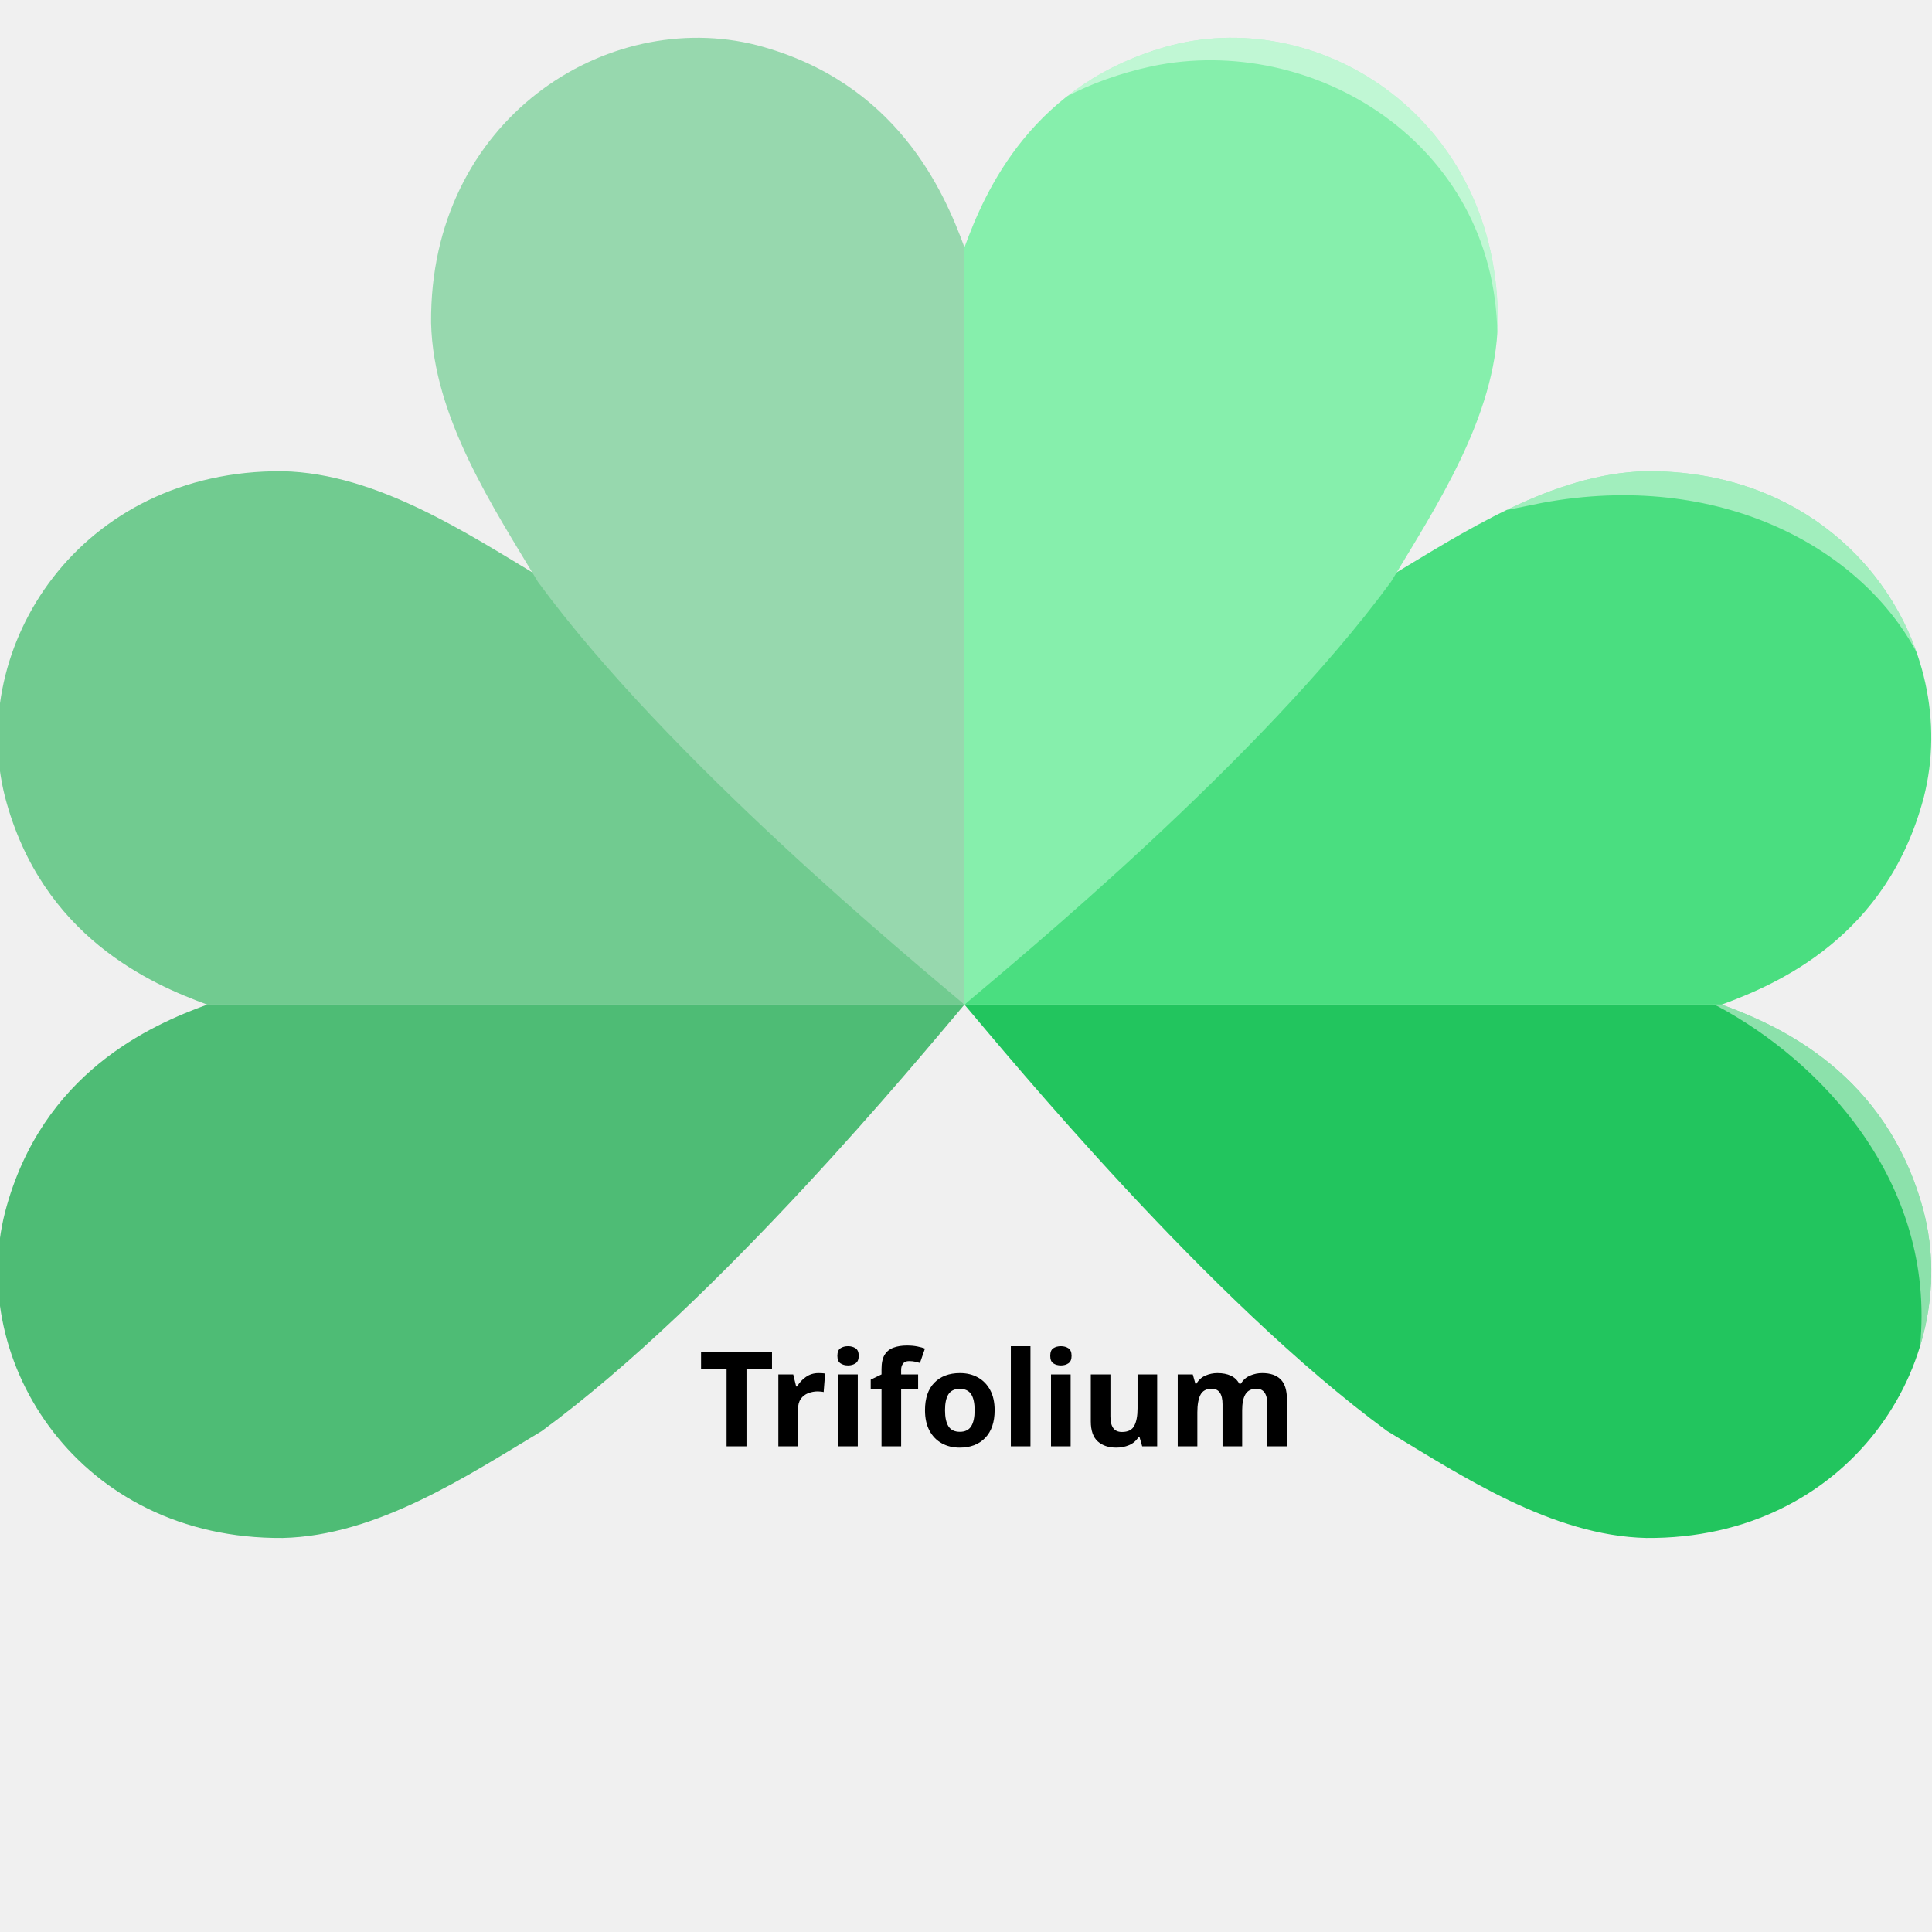
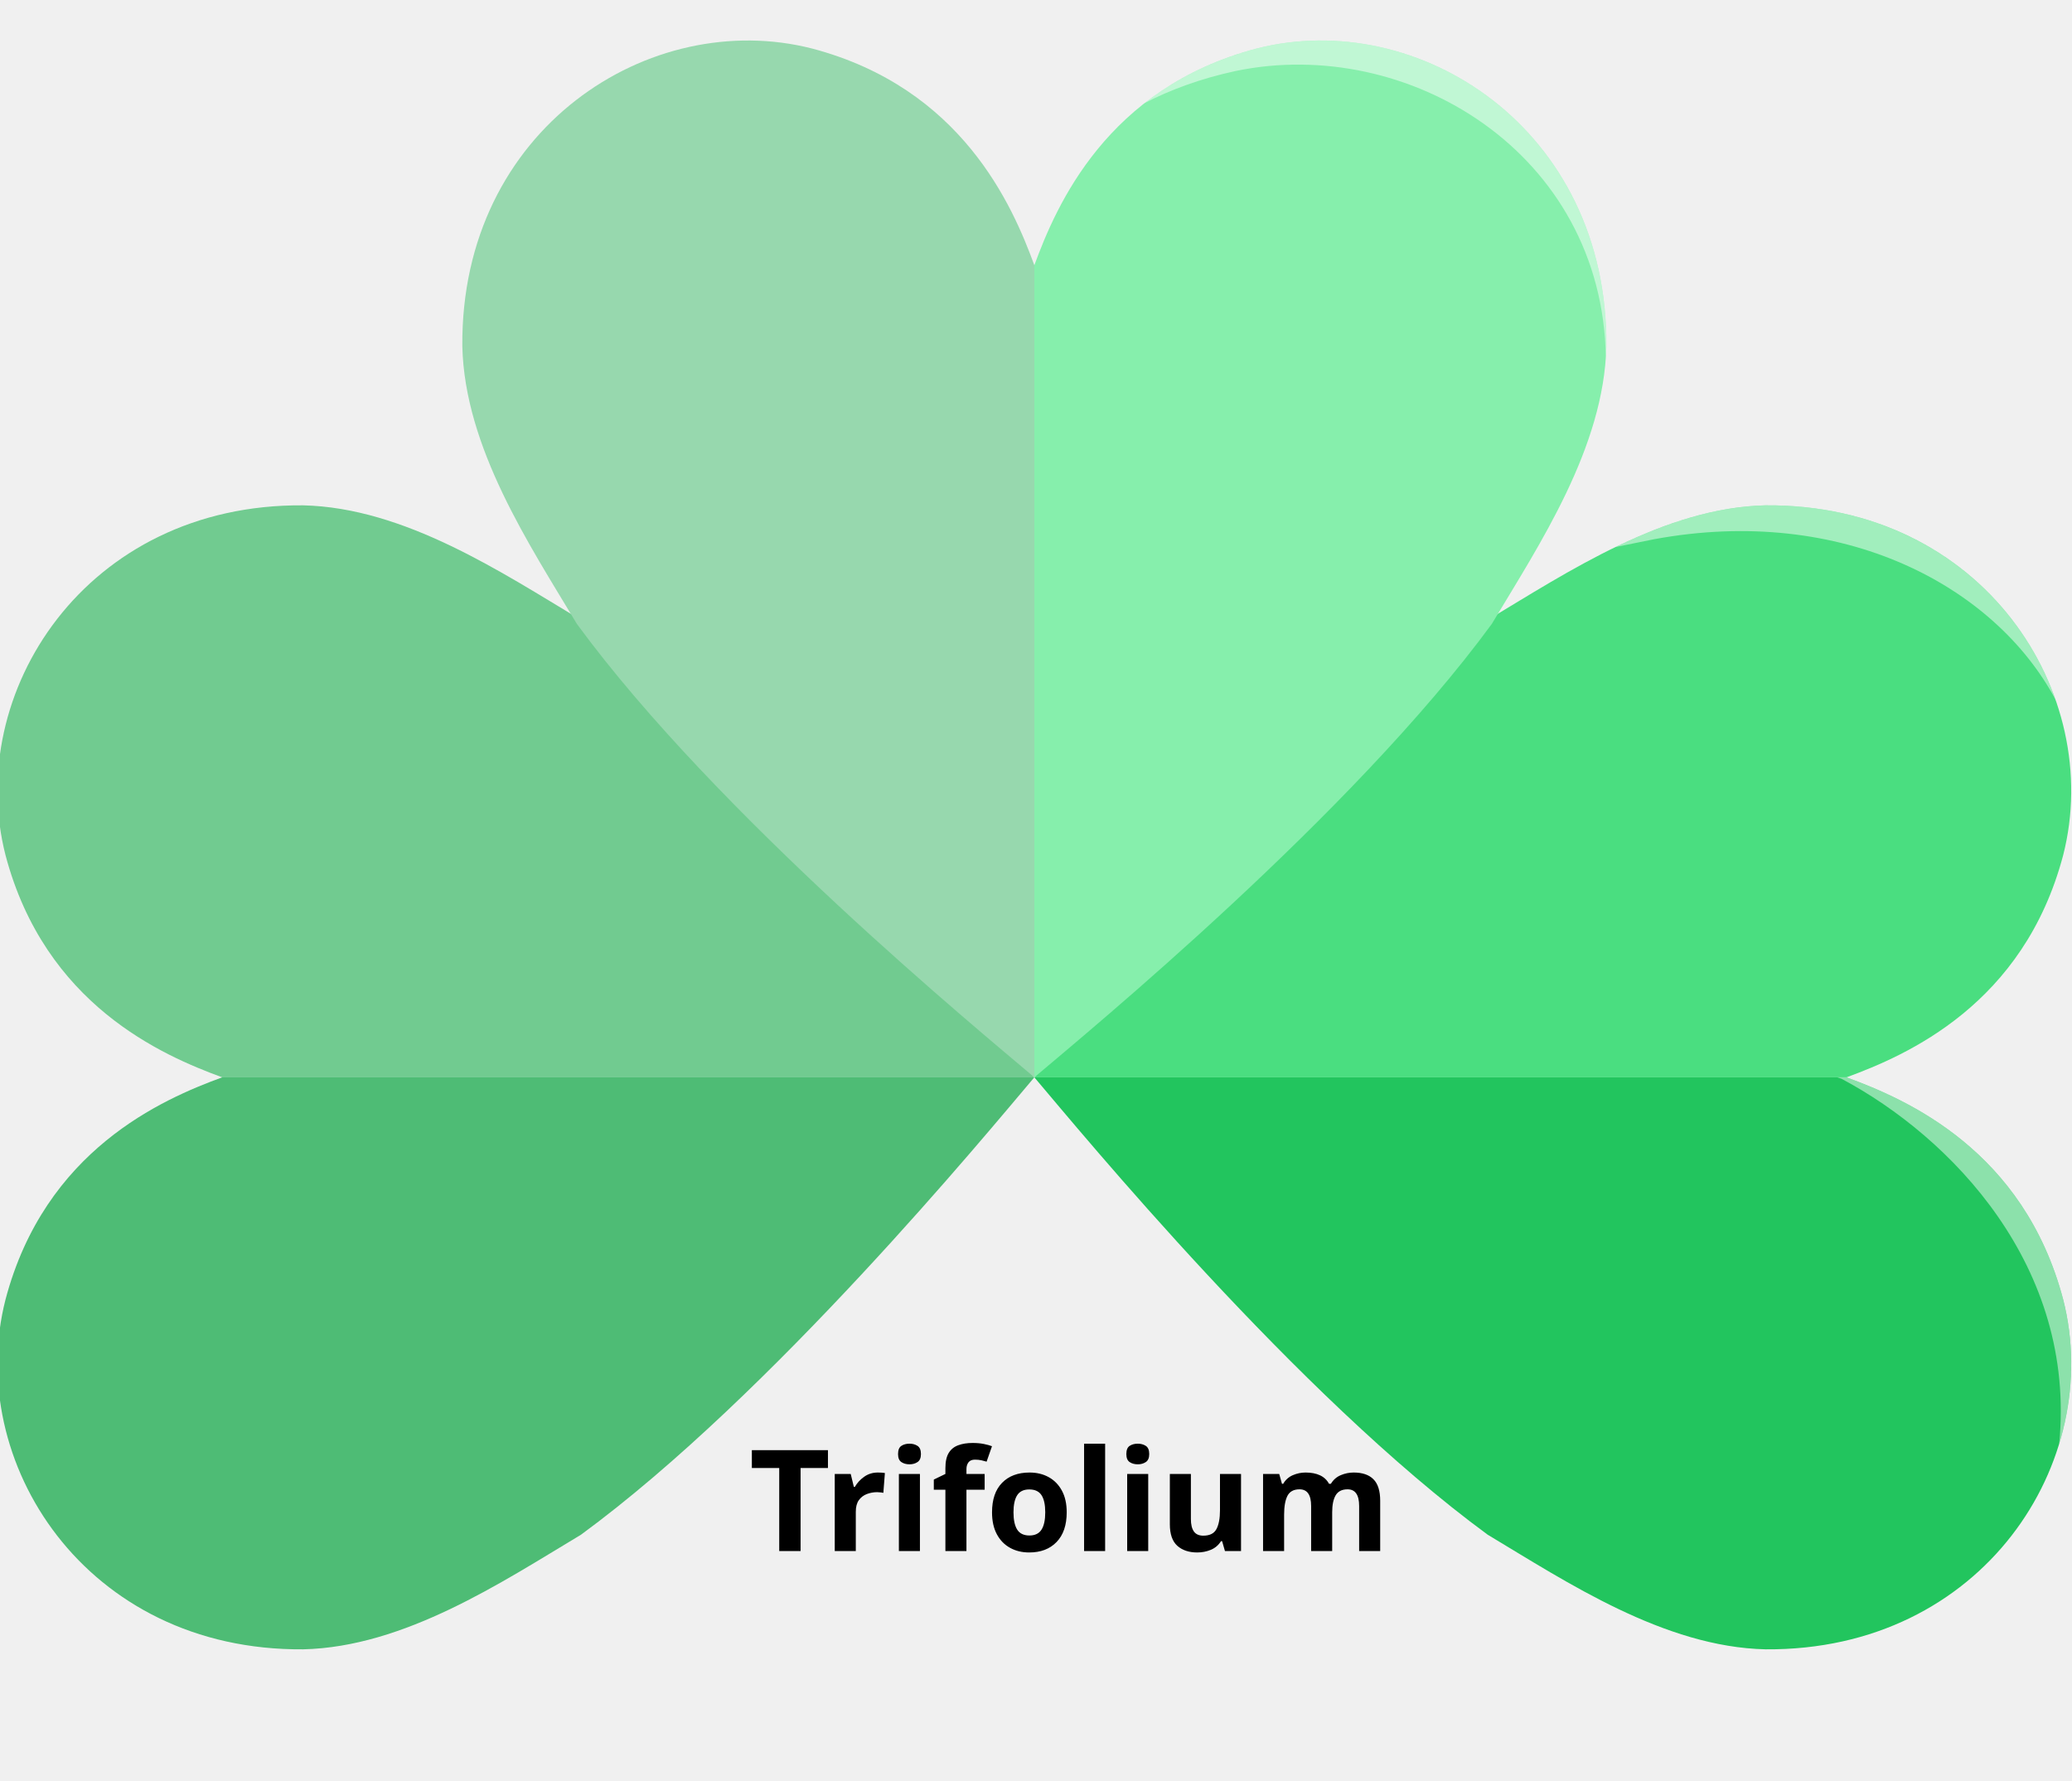
- <svg xmlns="http://www.w3.org/2000/svg" width="512" height="512" viewBox="0 0 512 512" version="1.1" id="svg6">
+ <svg xmlns="http://www.w3.org/2000/svg" width="512" height="440" viewBox="0 0 512 440" version="1.1" id="svg6">
  <defs id="defs6" />
  <g id="trifolium-logo" fill-rule="evenodd">
    <g id="static-side" transform="matrix(0.9984067,0,0,0.9984067,-9.9503413e-4,0.6493861)">
      <path d="m 55,266 c -14.871,-5.442 -43.871,-18 -53.637,-55 -10.233,-40 19.767,-87 73.68,-86.574 25.086,0.574 49.086,16.574 68.746,28.361 C 191.074,187.47 244.129,252 256,266 Z" fill="#71cb90" id="path1" />
      <path d="m 55,266 c -14.871,5.442 -43.871,18 -53.637,55 -10.233,40 19.767,87 73.68,86.574 25.086,-0.574 49.086,-16.574 68.746,-28.361 C 191.074,344.53 244.129,280 256,266 Z" fill="#4ebc75" id="path2" />
      <path d="M 256,65 C 250.558,50.129 238,21.129 201,11.363 c -40,-10.233 -87,19.767 -86.574,73.68 0.574,25.086 16.574,49.086 28.361,68.746 C 177.47,201.074 242,254.129 256,266 Z" fill="#97d8ae" id="path3" />
    </g>
    <g id="dynamic-side" fill="currentColor" transform="matrix(0.9984067,0,0,0.9984067,-9.9503413e-4,0.6493861)">
      <path id="leaf-6" d="m 457,266 c 14.871,5.442 43.871,18 53.637,55 10.233,40 -19.767,87 -73.68,86.574 -25.086,-0.574 -49.086,-16.574 -68.746,-28.361 C 320.926,344.53 267.871,280 256,266 Z" fill="#22c55e" />
      <path id="leaf-5" d="m 457,266 c 14.871,-5.442 43.871,-18 53.637,-55 10.233,-40 -19.767,-87 -73.68,-86.574 -25.086,0.574 -49.086,16.574 -68.746,28.361 C 320.926,187.47 267.871,252 256,266 Z" fill="#4ade80" />
      <path id="leaf-4" d="m 256,65 c 5.442,-14.871 18,-43.871 55,-53.637 40,-10.233 87,19.767 86.574,73.68 -0.574,25.086 -16.574,49.086 -28.361,68.746 C 334.53,201.074 270,254.129 256,266 Z" fill="#86efac" />
    </g>
    <g id="highlights" fill="#ffffff" opacity="0.48" transform="matrix(0.9984067,0,0,0.9984067,-9.9503413e-4,0.6493861)">
      <path d="M 326.223,9.379 C 321.11,9.433 316,10.084 311,11.363 c -11.379,3.004 -20.447,7.826 -27.707,13.498 6.454,-3.324 13.904,-6.076 22.518,-7.936 42.536,-8.868 90.838,20.164 91.633,70.951 0.065,-0.943 0.109,-1.888 0.131,-2.834 C 397.947,37.868 362.01,9.003 326.223,9.379 Z" id="path4" />
      <path d="m 436.958,124.426 c -12.81,0.293 -25.337,4.607 -37.147,10.33 3.853,-0.795 7.103,-1.451 9.615,-1.948 46.694,-8.613 84.306,11.631 99.304,39.688 -9.338,-26.576 -34.99,-48.361 -71.772,-48.07 z" id="path5" />
      <path d="m 454.702,265.999 c 0.363,0.117 0.715,0.235 1.057,0.352 27.259,14.482 58.178,46.554 53.883,90.366 3.533,-11.589 4.004,-23.956 0.995,-35.718 -9.767,-37 -38.766,-49.559 -53.636,-55.001 z" id="path6" />
    </g>
    <text xml:space="preserve" transform="matrix(0.935007,0,0,0.935007,185.0867,383.2884)" id="text44" style="font-style:normal;font-variant:normal;font-weight:bold;font-stretch:normal;font-size:37.333px;font-family:'The Seasons';-inkscape-font-specification:'The Seasons, Bold';font-variant-ligatures:normal;font-variant-caps:normal;font-variant-numeric:normal;font-variant-east-asian:normal;writing-mode:lr-tb;direction:ltr;white-space:pre;shape-inside:url(#rect45);opacity:1;fill:#000000;fill-opacity:1">
      <tspan x="0" y="0" id="tspan1">Trifolium</tspan>
    </text>
  </g>
</svg>
